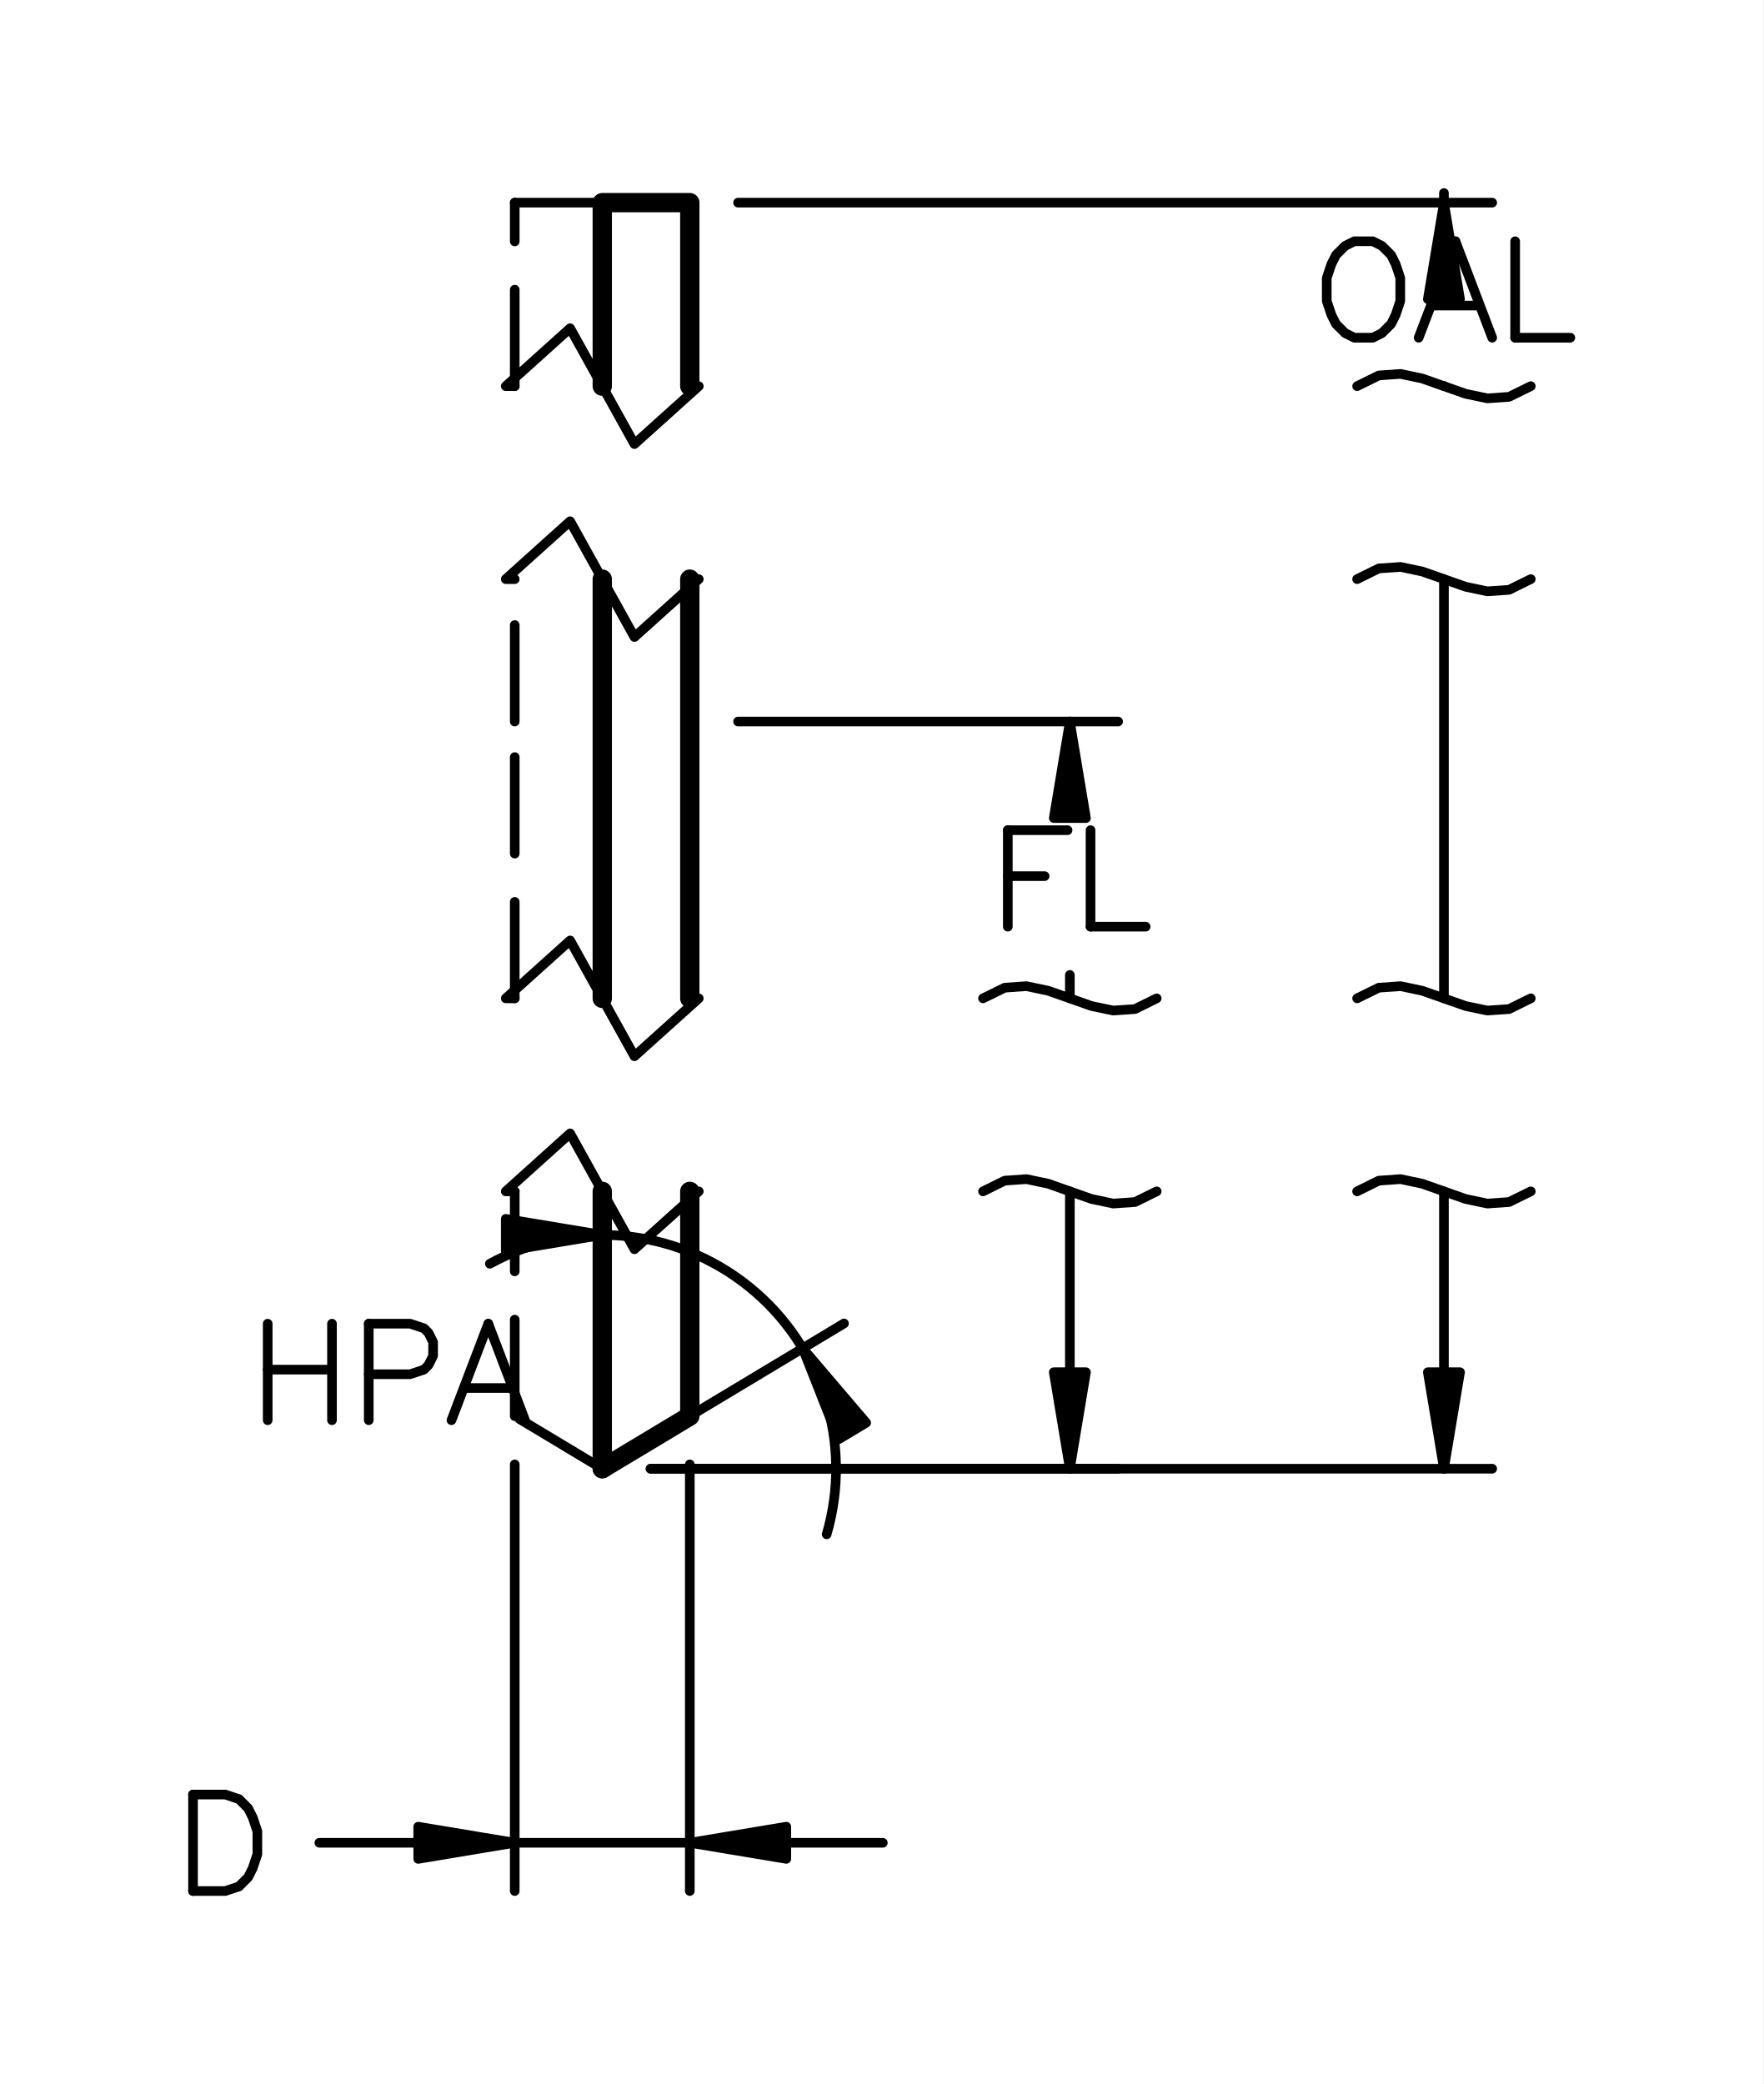
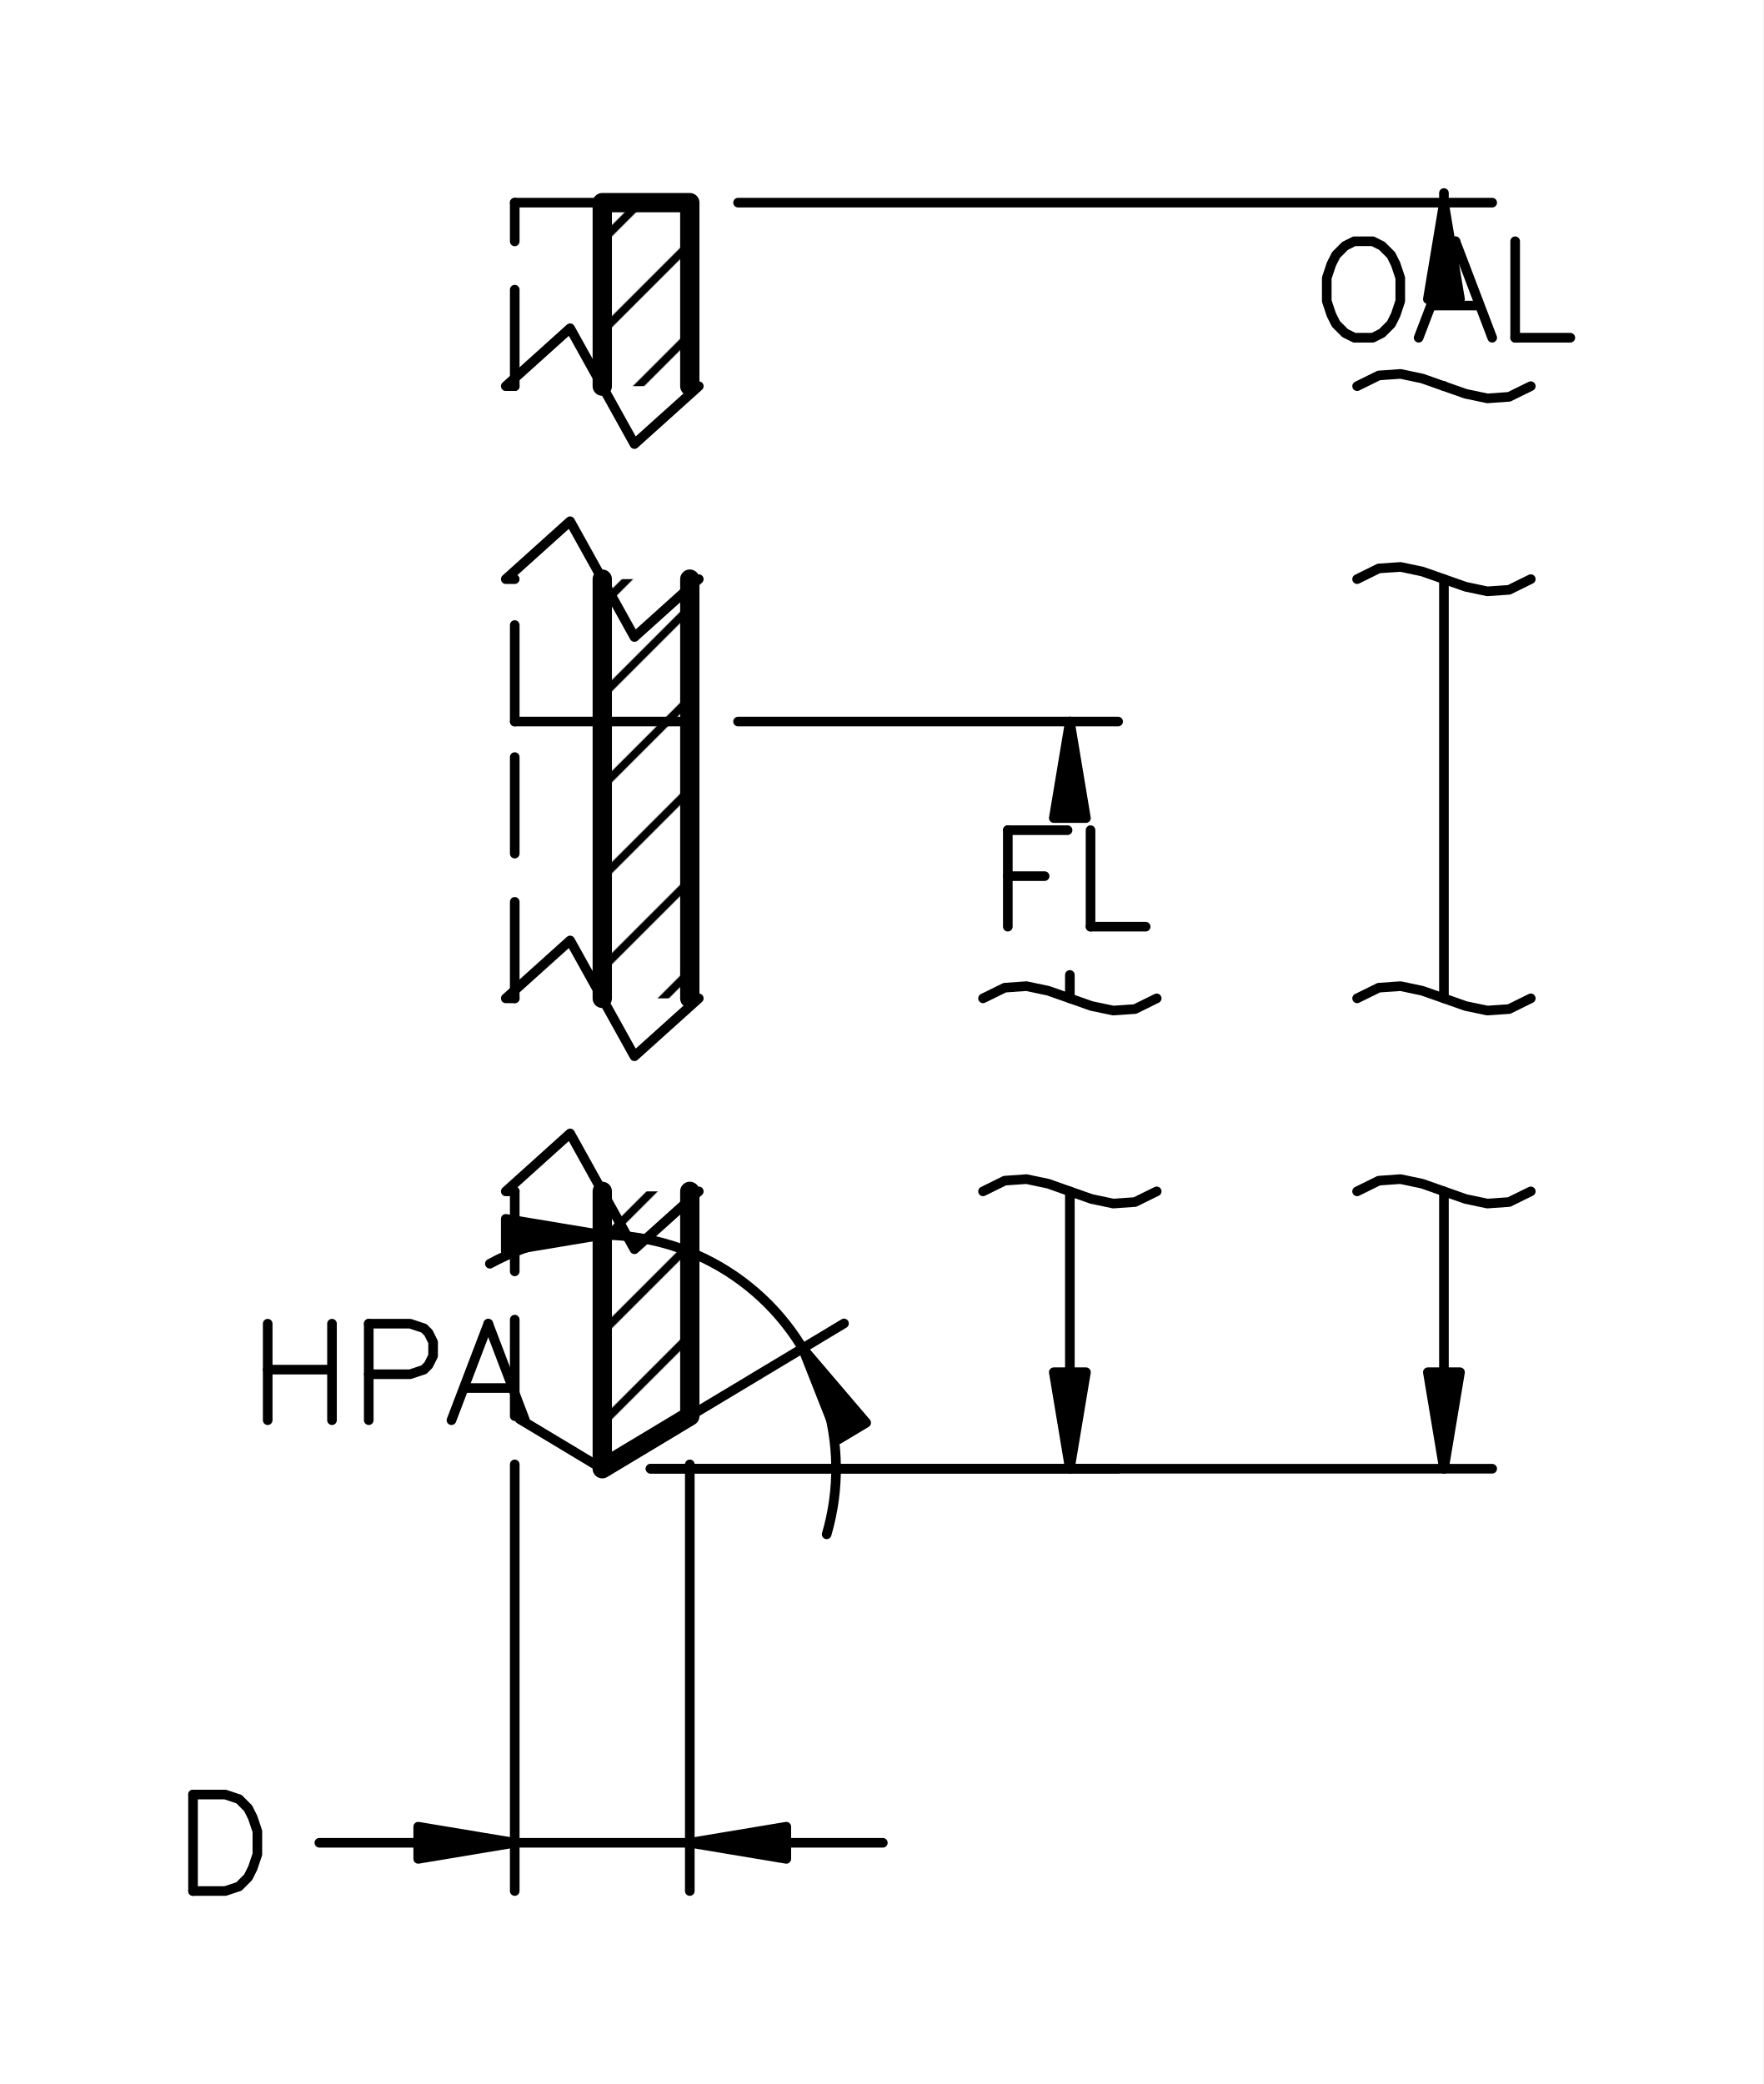
<svg xmlns="http://www.w3.org/2000/svg" width="54.818mm" height="64.793mm" viewBox="-12.88 -31.412 37.709 44.571">
  <rect x="-12.88" y="-31.412" width="37.709" height="44.571" class="paper" fill="white" />
-   <path d="M 0 0 L 1.872 -1.125 L 1.872 -5.932" class="ink" fill="none" stroke="black" stroke-width="0.413" stroke-linecap="round" stroke-linejoin="round" />
-   <path d="M 0 -5.932 L 0 0" class="ink" fill="none" stroke="black" stroke-width="0.413" stroke-linecap="round" stroke-linejoin="round" />
-   <path d="M 1.872 -10.06 L 1.872 -15.98 L 1.872 -19.026" class="ink" fill="none" stroke="black" stroke-width="0.413" stroke-linecap="round" stroke-linejoin="round" />
-   <path d="M 0 -19.026 L 0 -10.06" class="ink" fill="none" stroke="black" stroke-width="0.413" stroke-linecap="round" stroke-linejoin="round" />
+   <defs>
+     <pattern id="hatch1" patternUnits="userSpaceOnUse" width="1.376" height="1.376" patternTransform="rotate(-45)">
+       <line x1="0" y1="0.688" x2="1.376" y2="0.688" stroke="black" stroke-width="0.172" />
+     </pattern>
+   </defs>
+   <path d="M 1.872 -5.932 L 0 -5.932 L 0 0 L 1.872 -1.125 L 1.872 -5.932" class="hatch" fill="url(#hatch1)" stroke="none" />
+   <path d="M 0 -15.98 L 0 -10.06 L 1.872 -10.06 L 1.872 -15.98 L 0 -15.98" class="hatch" fill="url(#hatch1)" stroke="none" />
+   <path d="M 1.872 -19.026 L 0 -19.026 L 0 -15.98 L 1.872 -15.98 L 1.872 -19.026" class="hatch" fill="url(#hatch1)" stroke="none" />
+   <path d="M 0 -27.078 L 0 -23.153 L 1.872 -23.153 L 1.872 -27.078 L 0 -27.078" class="hatch" fill="url(#hatch1)" stroke="none" />
+   <path d="M 0 -5.932 L 0 0 L 1.872 -1.125 L 1.872 -5.932" class="ink" fill="none" stroke="black" stroke-width="0.413" stroke-linecap="round" stroke-linejoin="round" />
+   <path d="M 0 -15.98 L 0 -10.06" class="ink" fill="none" stroke="black" stroke-width="0.413" stroke-linecap="round" stroke-linejoin="round" />
+   <path d="M 1.872 -10.06 L 1.872 -15.98" class="ink" fill="none" stroke="black" stroke-width="0.413" stroke-linecap="round" stroke-linejoin="round" />
+   <path d="M 1.872 -15.98 L 1.872 -19.026" class="ink" fill="none" stroke="black" stroke-width="0.413" stroke-linecap="round" stroke-linejoin="round" />
+   <path d="M 0 -19.026 L 0 -15.98" class="ink" fill="none" stroke="black" stroke-width="0.413" stroke-linecap="round" stroke-linejoin="round" />
  <path d="M 1.872 -23.153 L 1.872 -27.078 L 0 -27.078 L 0 -23.153" class="ink" fill="none" stroke="black" stroke-width="0.413" stroke-linecap="round" stroke-linejoin="round" />
  <path d="M 0 0 L -1.872 -1.125" class="ink" fill="none" stroke="black" stroke-dasharray="2.064 1.032" stroke-width="0.206" stroke-linecap="round" stroke-linejoin="round" />
  <path d="M -1.872 -1.125 L -1.872 -5.932" class="ink" fill="none" stroke="black" stroke-dasharray="2.064 1.032" stroke-width="0.206" stroke-linecap="round" stroke-linejoin="round" />
  <path d="M -1.872 -10.06 L -1.872 -15.98" class="ink" fill="none" stroke="black" stroke-dasharray="2.064 1.032" stroke-width="0.206" stroke-linecap="round" stroke-linejoin="round" />
+   <path d="M -1.872 -15.98 L 0 -15.98" class="ink" fill="none" stroke="black" stroke-dasharray="2.064 1.032" stroke-width="0.206" stroke-linecap="round" stroke-linejoin="round" />
  <path d="M -1.872 -15.98 L -1.872 -19.026" class="ink" fill="none" stroke="black" stroke-dasharray="2.064 1.032" stroke-width="0.206" stroke-linecap="round" stroke-linejoin="round" />
  <path d="M -1.872 -23.153 L -1.872 -27.078" class="ink" fill="none" stroke="black" stroke-dasharray="2.064 1.032" stroke-width="0.206" stroke-linecap="round" stroke-linejoin="round" />
  <path d="M -1.872 -27.078 L 0 -27.078" class="ink" fill="none" stroke="black" stroke-dasharray="2.064 1.032" stroke-width="0.206" stroke-linecap="round" stroke-linejoin="round" />
+   <path d="M 0 -15.98 L 1.872 -15.98" class="ink" fill="none" stroke="black" stroke-width="0.206" stroke-linecap="round" stroke-linejoin="round" />
  <path d="M 4.799 1.403 A 5 5 0 0 0 -2.404 -4.384" class="ink" fill="none" stroke="black" stroke-width="0.206" stroke-linecap="round" stroke-linejoin="round" />
  <path d="M 4.286 -2.575 L 5.644 -0.983 L 5.054 -0.629 L 4.286 -2.575" class="ink solid" fill="black" stroke="black" stroke-width="0.206" stroke-linecap="round" stroke-linejoin="round" />
  <path d="M 0 -5 L -2.064 -4.656 L -2.064 -5.344 L 0 -5" class="ink solid" fill="black" stroke="black" stroke-width="0.206" stroke-linecap="round" stroke-linejoin="round" />
  <g>
    <rect x="-9.219" y="-5.166" width="9.631" height="6.191" fill="none" pointer-events="all" />
    <path d="M -7.155 -3.102 L -7.155 -1.038" class="ink" fill="none" stroke="black" stroke-width="0.206" stroke-linecap="round" stroke-linejoin="round" />
    <path d="M -5.78 -3.102 L -5.78 -1.038" class="ink" fill="none" stroke="black" stroke-width="0.206" stroke-linecap="round" stroke-linejoin="round" />
    <path d="M -7.155 -2.119 L -5.78 -2.119" class="ink" fill="none" stroke="black" stroke-width="0.206" stroke-linecap="round" stroke-linejoin="round" />
    <path d="M -4.994 -3.102 L -4.994 -1.038" class="ink" fill="none" stroke="black" stroke-width="0.206" stroke-linecap="round" stroke-linejoin="round" />
    <path d="M -4.994 -3.102 L -4.109 -3.102 L -3.814 -3.004 L -3.716 -2.906 L -3.618 -2.709 L -3.618 -2.414 L -3.716 -2.218 L -3.814 -2.119 L -4.109 -2.021 L -4.994 -2.021" class="ink" fill="none" stroke="black" stroke-width="0.206" stroke-linecap="round" stroke-linejoin="round" />
    <path d="M -2.438 -3.102 L -3.225 -1.038" class="ink" fill="none" stroke="black" stroke-width="0.206" stroke-linecap="round" stroke-linejoin="round" />
    <path d="M -2.438 -3.102 L -1.652 -1.038" class="ink" fill="none" stroke="black" stroke-width="0.206" stroke-linecap="round" stroke-linejoin="round" />
    <path d="M -2.93 -1.726 L -1.947 -1.726" class="ink" fill="none" stroke="black" stroke-width="0.206" stroke-linecap="round" stroke-linejoin="round" />
  </g>
  <path d="M 1.872 -1.125 L 5.17 -3.107" class="ink" fill="none" stroke="black" stroke-width="0.206" stroke-linecap="round" stroke-linejoin="round" />
  <path d="M -1.872 -0.093 L -1.872 9.032" class="ink" fill="none" stroke="black" stroke-width="0.206" stroke-linecap="round" stroke-linejoin="round" />
  <path d="M 1.872 -0.093 L 1.872 9.032" class="ink" fill="none" stroke="black" stroke-width="0.206" stroke-linecap="round" stroke-linejoin="round" />
  <path d="M -6.05 8 L 6 8" class="ink" fill="none" stroke="black" stroke-width="0.206" stroke-linecap="round" stroke-linejoin="round" />
  <path d="M -1.872 8 L -3.936 8.344 L -3.936 7.656 L -1.872 8" class="ink solid" fill="black" stroke="black" stroke-width="0.206" stroke-linecap="round" stroke-linejoin="round" />
  <path d="M 1.872 8 L 3.936 7.656 L 3.936 8.344 L 1.872 8" class="ink solid" fill="black" stroke="black" stroke-width="0.206" stroke-linecap="round" stroke-linejoin="round" />
  <g>
    <rect x="-10.816" y="4.904" width="5.503" height="6.191" fill="none" pointer-events="all" />
    <path d="M -8.752 6.968 L -8.752 9.032" class="ink" fill="none" stroke="black" stroke-width="0.206" stroke-linecap="round" stroke-linejoin="round" />
    <path d="M -8.752 6.968 L -8.064 6.968 L -7.769 7.066 L -7.573 7.263 L -7.475 7.46 L -7.376 7.754 L -7.376 8.246 L -7.475 8.54 L -7.573 8.737 L -7.769 8.934 L -8.064 9.032 L -8.752 9.032" class="ink" fill="none" stroke="black" stroke-width="0.206" stroke-linecap="round" stroke-linejoin="round" />
  </g>
  <path d="M 1.032 0 L 11.032 0" class="ink" fill="none" stroke="black" stroke-width="0.206" stroke-linecap="round" stroke-linejoin="round" />
  <path d="M 2.904 -15.98 L 11.032 -15.98" class="ink" fill="none" stroke="black" stroke-width="0.206" stroke-linecap="round" stroke-linejoin="round" />
  <path d="M 10 0 L 10 -5.932" class="ink" fill="none" stroke="black" stroke-width="0.206" stroke-linecap="round" stroke-linejoin="round" />
  <path d="M 10 -10.06 L 10 -10.561" class="ink" fill="none" stroke="black" stroke-width="0.206" stroke-linecap="round" stroke-linejoin="round" />
  <path d="M 10 -14.689 L 10 -15.98" class="ink" fill="none" stroke="black" stroke-width="0.206" stroke-linecap="round" stroke-linejoin="round" />
  <path d="M 10 0 L 9.656 -2.064 L 10.344 -2.064 L 10 0" class="ink solid" fill="black" stroke="black" stroke-width="0.206" stroke-linecap="round" stroke-linejoin="round" />
  <path d="M 10 -15.98 L 10.344 -13.916 L 9.656 -13.916 L 10 -15.98" class="ink solid" fill="black" stroke="black" stroke-width="0.206" stroke-linecap="round" stroke-linejoin="round" />
  <g>
    <rect x="6.61" y="-15.72" width="7.076" height="6.191" fill="none" pointer-events="all" />
    <path d="M 8.673 -13.657 L 8.673 -11.593" class="ink" fill="none" stroke="black" stroke-width="0.206" stroke-linecap="round" stroke-linejoin="round" />
    <path d="M 8.673 -13.657 L 9.951 -13.657" class="ink" fill="none" stroke="black" stroke-width="0.206" stroke-linecap="round" stroke-linejoin="round" />
    <path d="M 8.673 -12.674 L 9.46 -12.674" class="ink" fill="none" stroke="black" stroke-width="0.206" stroke-linecap="round" stroke-linejoin="round" />
    <path d="M 10.442 -13.657 L 10.442 -11.593" class="ink" fill="none" stroke="black" stroke-width="0.206" stroke-linecap="round" stroke-linejoin="round" />
    <path d="M 10.442 -11.593 L 11.621 -11.593" class="ink" fill="none" stroke="black" stroke-width="0.206" stroke-linecap="round" stroke-linejoin="round" />
  </g>
  <path d="M 1.032 0 L 19.032 0" class="ink" fill="none" stroke="black" stroke-width="0.206" stroke-linecap="round" stroke-linejoin="round" />
  <path d="M 2.904 -27.078 L 19.032 -27.078" class="ink" fill="none" stroke="black" stroke-width="0.206" stroke-linecap="round" stroke-linejoin="round" />
  <path d="M 18 0 L 18 -5.932" class="ink" fill="none" stroke="black" stroke-width="0.206" stroke-linecap="round" stroke-linejoin="round" />
  <path d="M 18 -10.06 L 18 -19.026" class="ink" fill="none" stroke="black" stroke-width="0.206" stroke-linecap="round" stroke-linejoin="round" />
  <path d="M 18 -23.153 L 18 -23.157" class="ink" fill="none" stroke="black" stroke-width="0.206" stroke-linecap="round" stroke-linejoin="round" />
  <path d="M 18 -27.284 L 18 -27.078" class="ink" fill="none" stroke="black" stroke-width="0.206" stroke-linecap="round" stroke-linejoin="round" />
  <path d="M 18 0 L 17.656 -2.064 L 18.344 -2.064 L 18 0" class="ink solid" fill="black" stroke="black" stroke-width="0.206" stroke-linecap="round" stroke-linejoin="round" />
  <path d="M 18 -27.078 L 18.344 -25.014 L 17.656 -25.014 L 18 -27.078" class="ink solid" fill="black" stroke="black" stroke-width="0.206" stroke-linecap="round" stroke-linejoin="round" />
  <g>
    <rect x="13.43" y="-28.316" width="9.336" height="6.191" fill="none" pointer-events="all" />
    <path d="M 16.084 -26.252 L 15.887 -26.154 L 15.691 -25.958 L 15.592 -25.761 L 15.494 -25.466 L 15.494 -24.975 L 15.592 -24.68 L 15.691 -24.483 L 15.887 -24.287 L 16.084 -24.189 L 16.477 -24.189 L 16.673 -24.287 L 16.87 -24.483 L 16.968 -24.68 L 17.066 -24.975 L 17.066 -25.466 L 16.968 -25.761 L 16.87 -25.958 L 16.673 -26.154 L 16.477 -26.252 L 16.084 -26.252" class="ink" fill="none" stroke="black" stroke-width="0.206" stroke-linecap="round" stroke-linejoin="round" />
    <path d="M 18.246 -26.252 L 17.459 -24.189" class="ink" fill="none" stroke="black" stroke-width="0.206" stroke-linecap="round" stroke-linejoin="round" />
    <path d="M 18.246 -26.252 L 19.032 -24.189" class="ink" fill="none" stroke="black" stroke-width="0.206" stroke-linecap="round" stroke-linejoin="round" />
    <path d="M 17.754 -24.877 L 18.737 -24.877" class="ink" fill="none" stroke="black" stroke-width="0.206" stroke-linecap="round" stroke-linejoin="round" />
    <path d="M 19.523 -26.252 L 19.523 -24.189" class="ink" fill="none" stroke="black" stroke-width="0.206" stroke-linecap="round" stroke-linejoin="round" />
    <path d="M 19.523 -24.189 L 20.703 -24.189" class="ink" fill="none" stroke="black" stroke-width="0.206" stroke-linecap="round" stroke-linejoin="round" />
  </g>
  <path d="M -1.872 -5.932 L -2.064 -5.932 L -0.688 -7.171 L 0.688 -4.694 L 2.064 -5.932 L 1.872 -5.932" class="ink" fill="none" stroke="black" stroke-width="0.206" stroke-linecap="round" stroke-linejoin="round" />
  <path d="M -1.872 -10.06 L -2.064 -10.06 L -0.688 -11.298 L 0.688 -8.822 L 2.064 -10.06 L 1.872 -10.06" class="ink" fill="none" stroke="black" stroke-width="0.206" stroke-linecap="round" stroke-linejoin="round" />
  <path d="M -1.872 -19.026 L -2.064 -19.026 L -0.688 -20.264 L 0.688 -17.788 L 2.064 -19.026 L 1.872 -19.026" class="ink" fill="none" stroke="black" stroke-width="0.206" stroke-linecap="round" stroke-linejoin="round" />
  <path d="M -1.872 -23.153 L -2.064 -23.153 L -0.688 -24.392 L 0.688 -21.915 L 2.064 -23.153 L 1.872 -23.153" class="ink" fill="none" stroke="black" stroke-width="0.206" stroke-linecap="round" stroke-linejoin="round" />
  <path d="M 8.143 -5.932 L 8.607 -6.161 L 9.071 -6.194 L 9.536 -6.096 L 10 -5.932 L 10.464 -5.769 L 10.929 -5.671 L 11.393 -5.704 L 11.857 -5.932" class="ink" fill="none" stroke="black" stroke-width="0.206" stroke-linecap="round" stroke-linejoin="round" />
  <path d="M 16.143 -5.932 L 16.607 -6.161 L 17.071 -6.194 L 17.536 -6.096 L 18 -5.932 L 18.464 -5.769 L 18.929 -5.671 L 19.393 -5.704 L 19.857 -5.932" class="ink" fill="none" stroke="black" stroke-width="0.206" stroke-linecap="round" stroke-linejoin="round" />
  <path d="M 8.143 -10.06 L 8.607 -10.288 L 9.071 -10.321 L 9.536 -10.223 L 10 -10.06 L 10.464 -9.896 L 10.929 -9.799 L 11.393 -9.831 L 11.857 -10.06" class="ink" fill="none" stroke="black" stroke-width="0.206" stroke-linecap="round" stroke-linejoin="round" />
  <path d="M 16.143 -10.06 L 16.607 -10.288 L 17.071 -10.321 L 17.536 -10.223 L 18 -10.06 L 18.464 -9.896 L 18.929 -9.799 L 19.393 -9.831 L 19.857 -10.06" class="ink" fill="none" stroke="black" stroke-width="0.206" stroke-linecap="round" stroke-linejoin="round" />
  <path d="M 16.143 -19.026 L 16.607 -19.255 L 17.071 -19.287 L 17.536 -19.189 L 18 -19.026 L 18.464 -18.863 L 18.929 -18.765 L 19.393 -18.797 L 19.857 -19.026" class="ink" fill="none" stroke="black" stroke-width="0.206" stroke-linecap="round" stroke-linejoin="round" />
  <path d="M 16.143 -23.153 L 16.607 -23.382 L 17.071 -23.415 L 17.536 -23.317 L 18 -23.153 L 18.464 -22.99 L 18.929 -22.892 L 19.393 -22.925 L 19.857 -23.153" class="ink" fill="none" stroke="black" stroke-width="0.206" stroke-linecap="round" stroke-linejoin="round" />
</svg>
